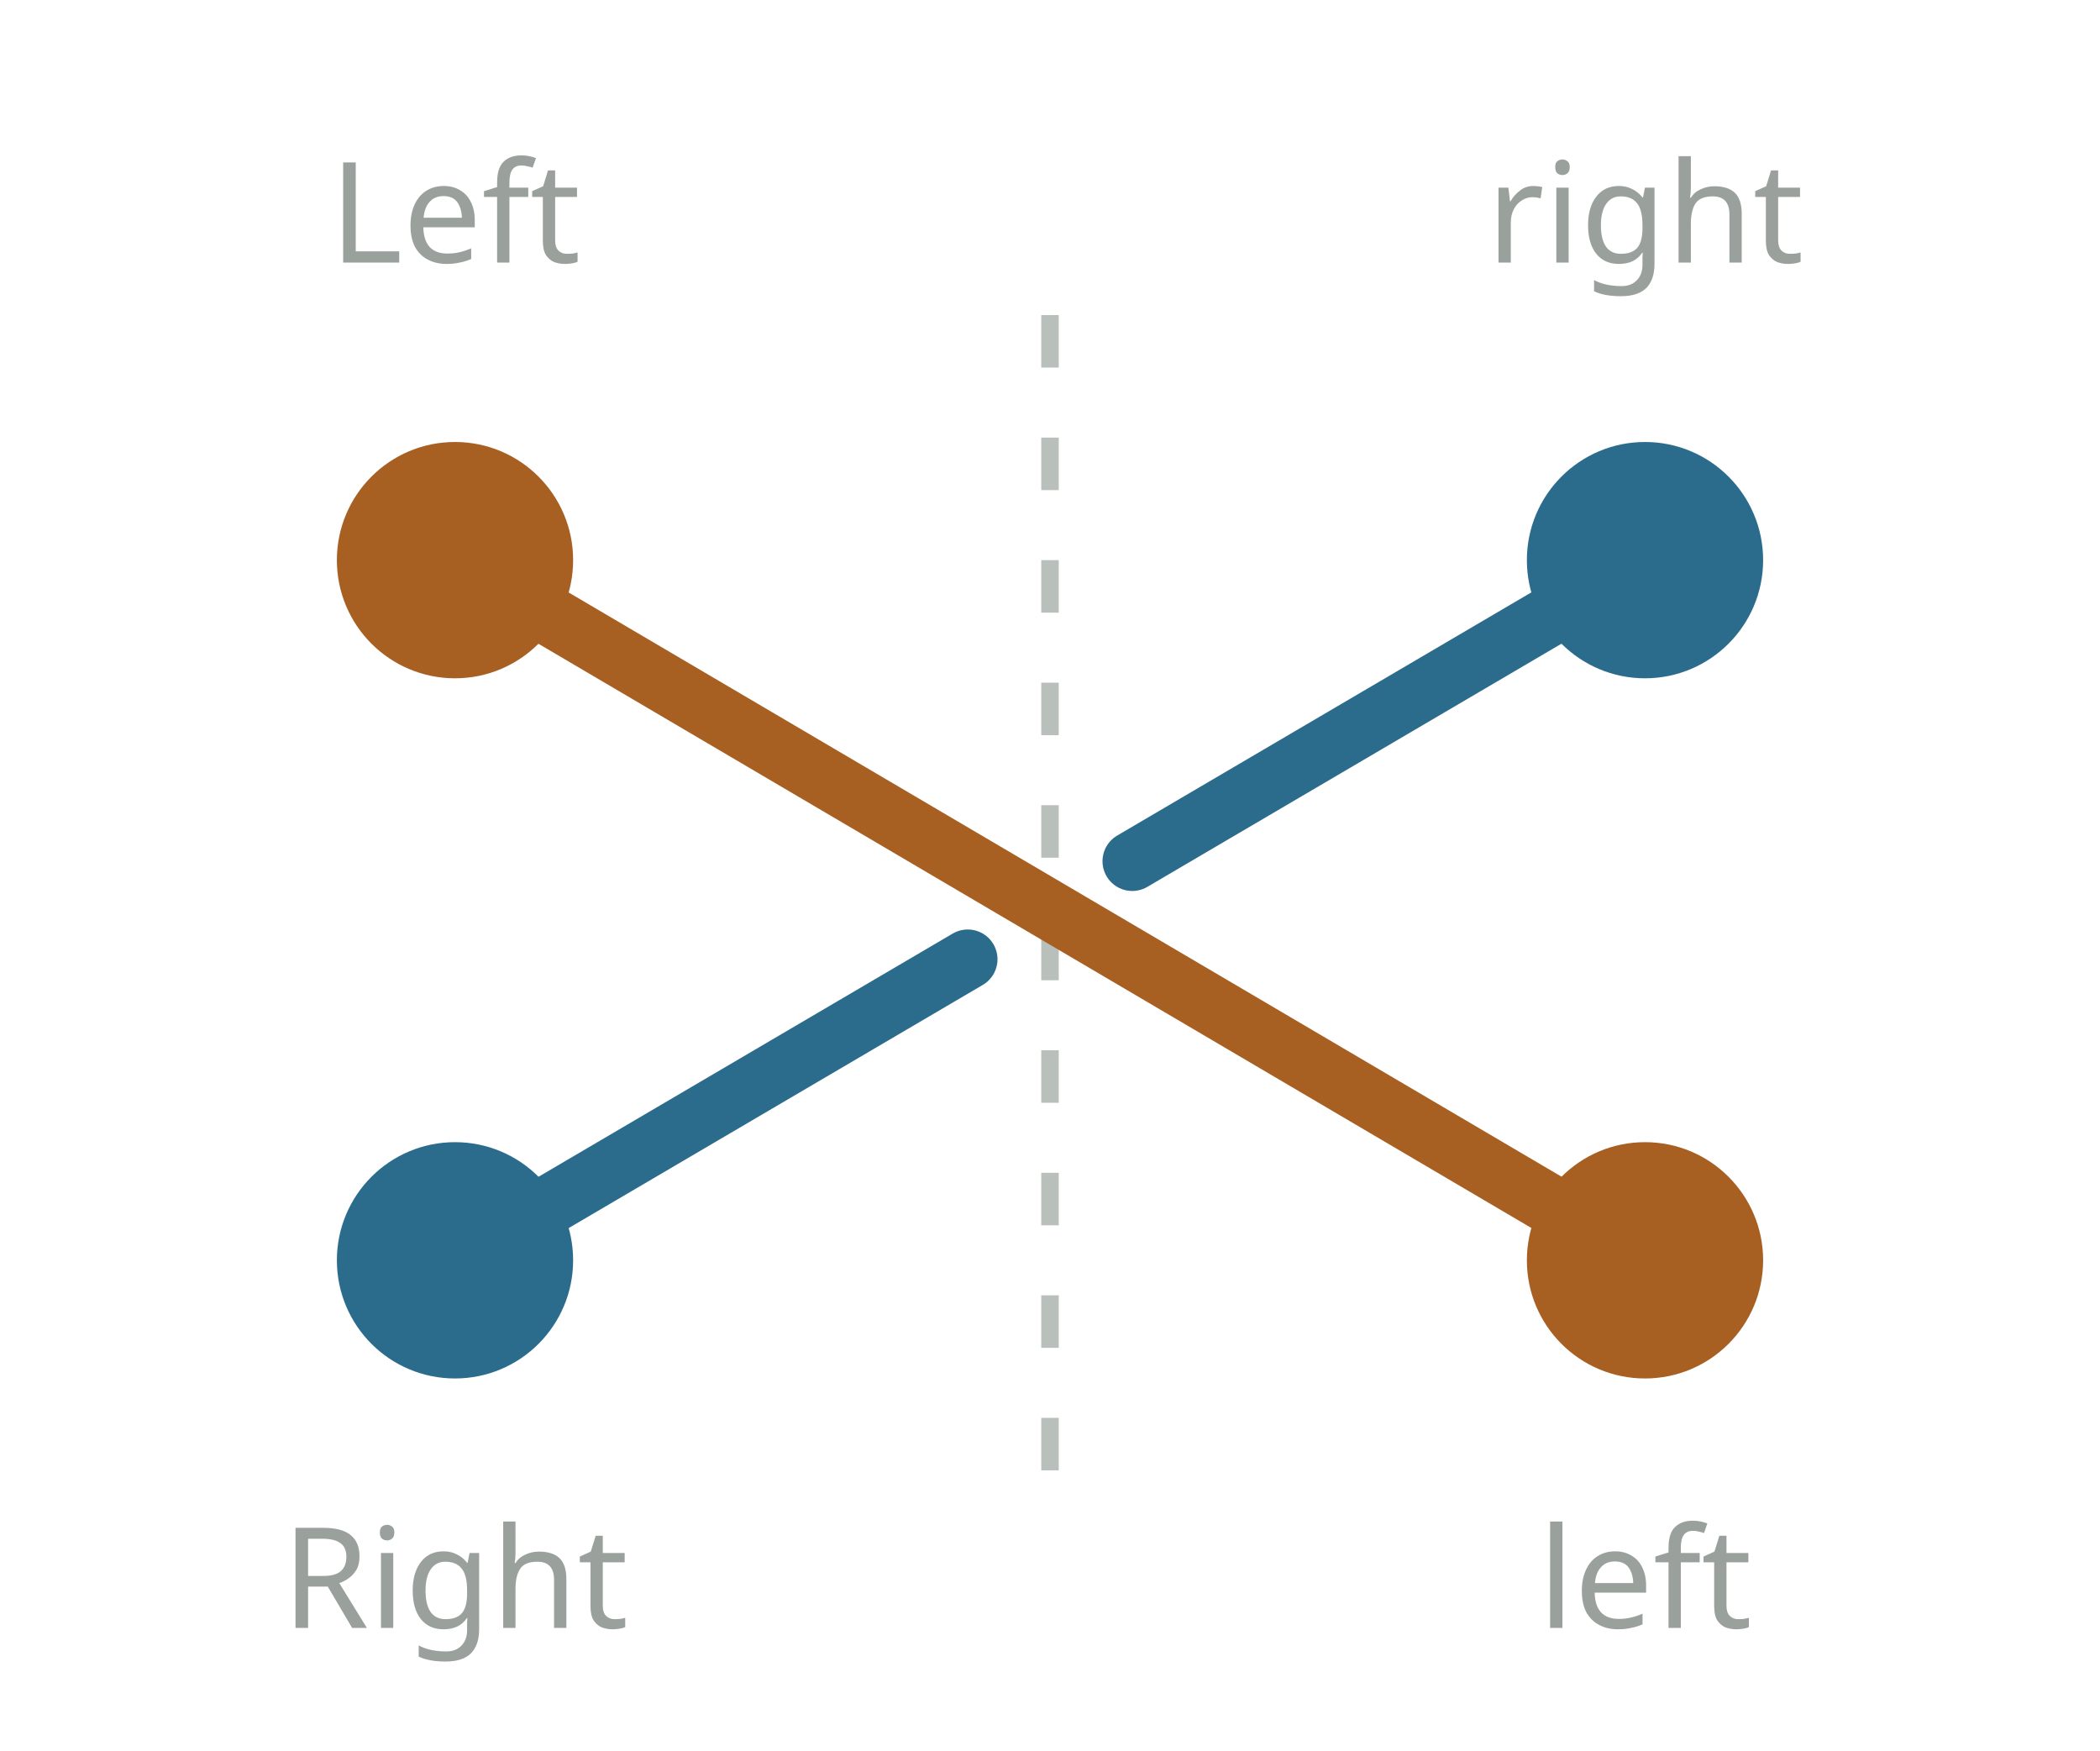
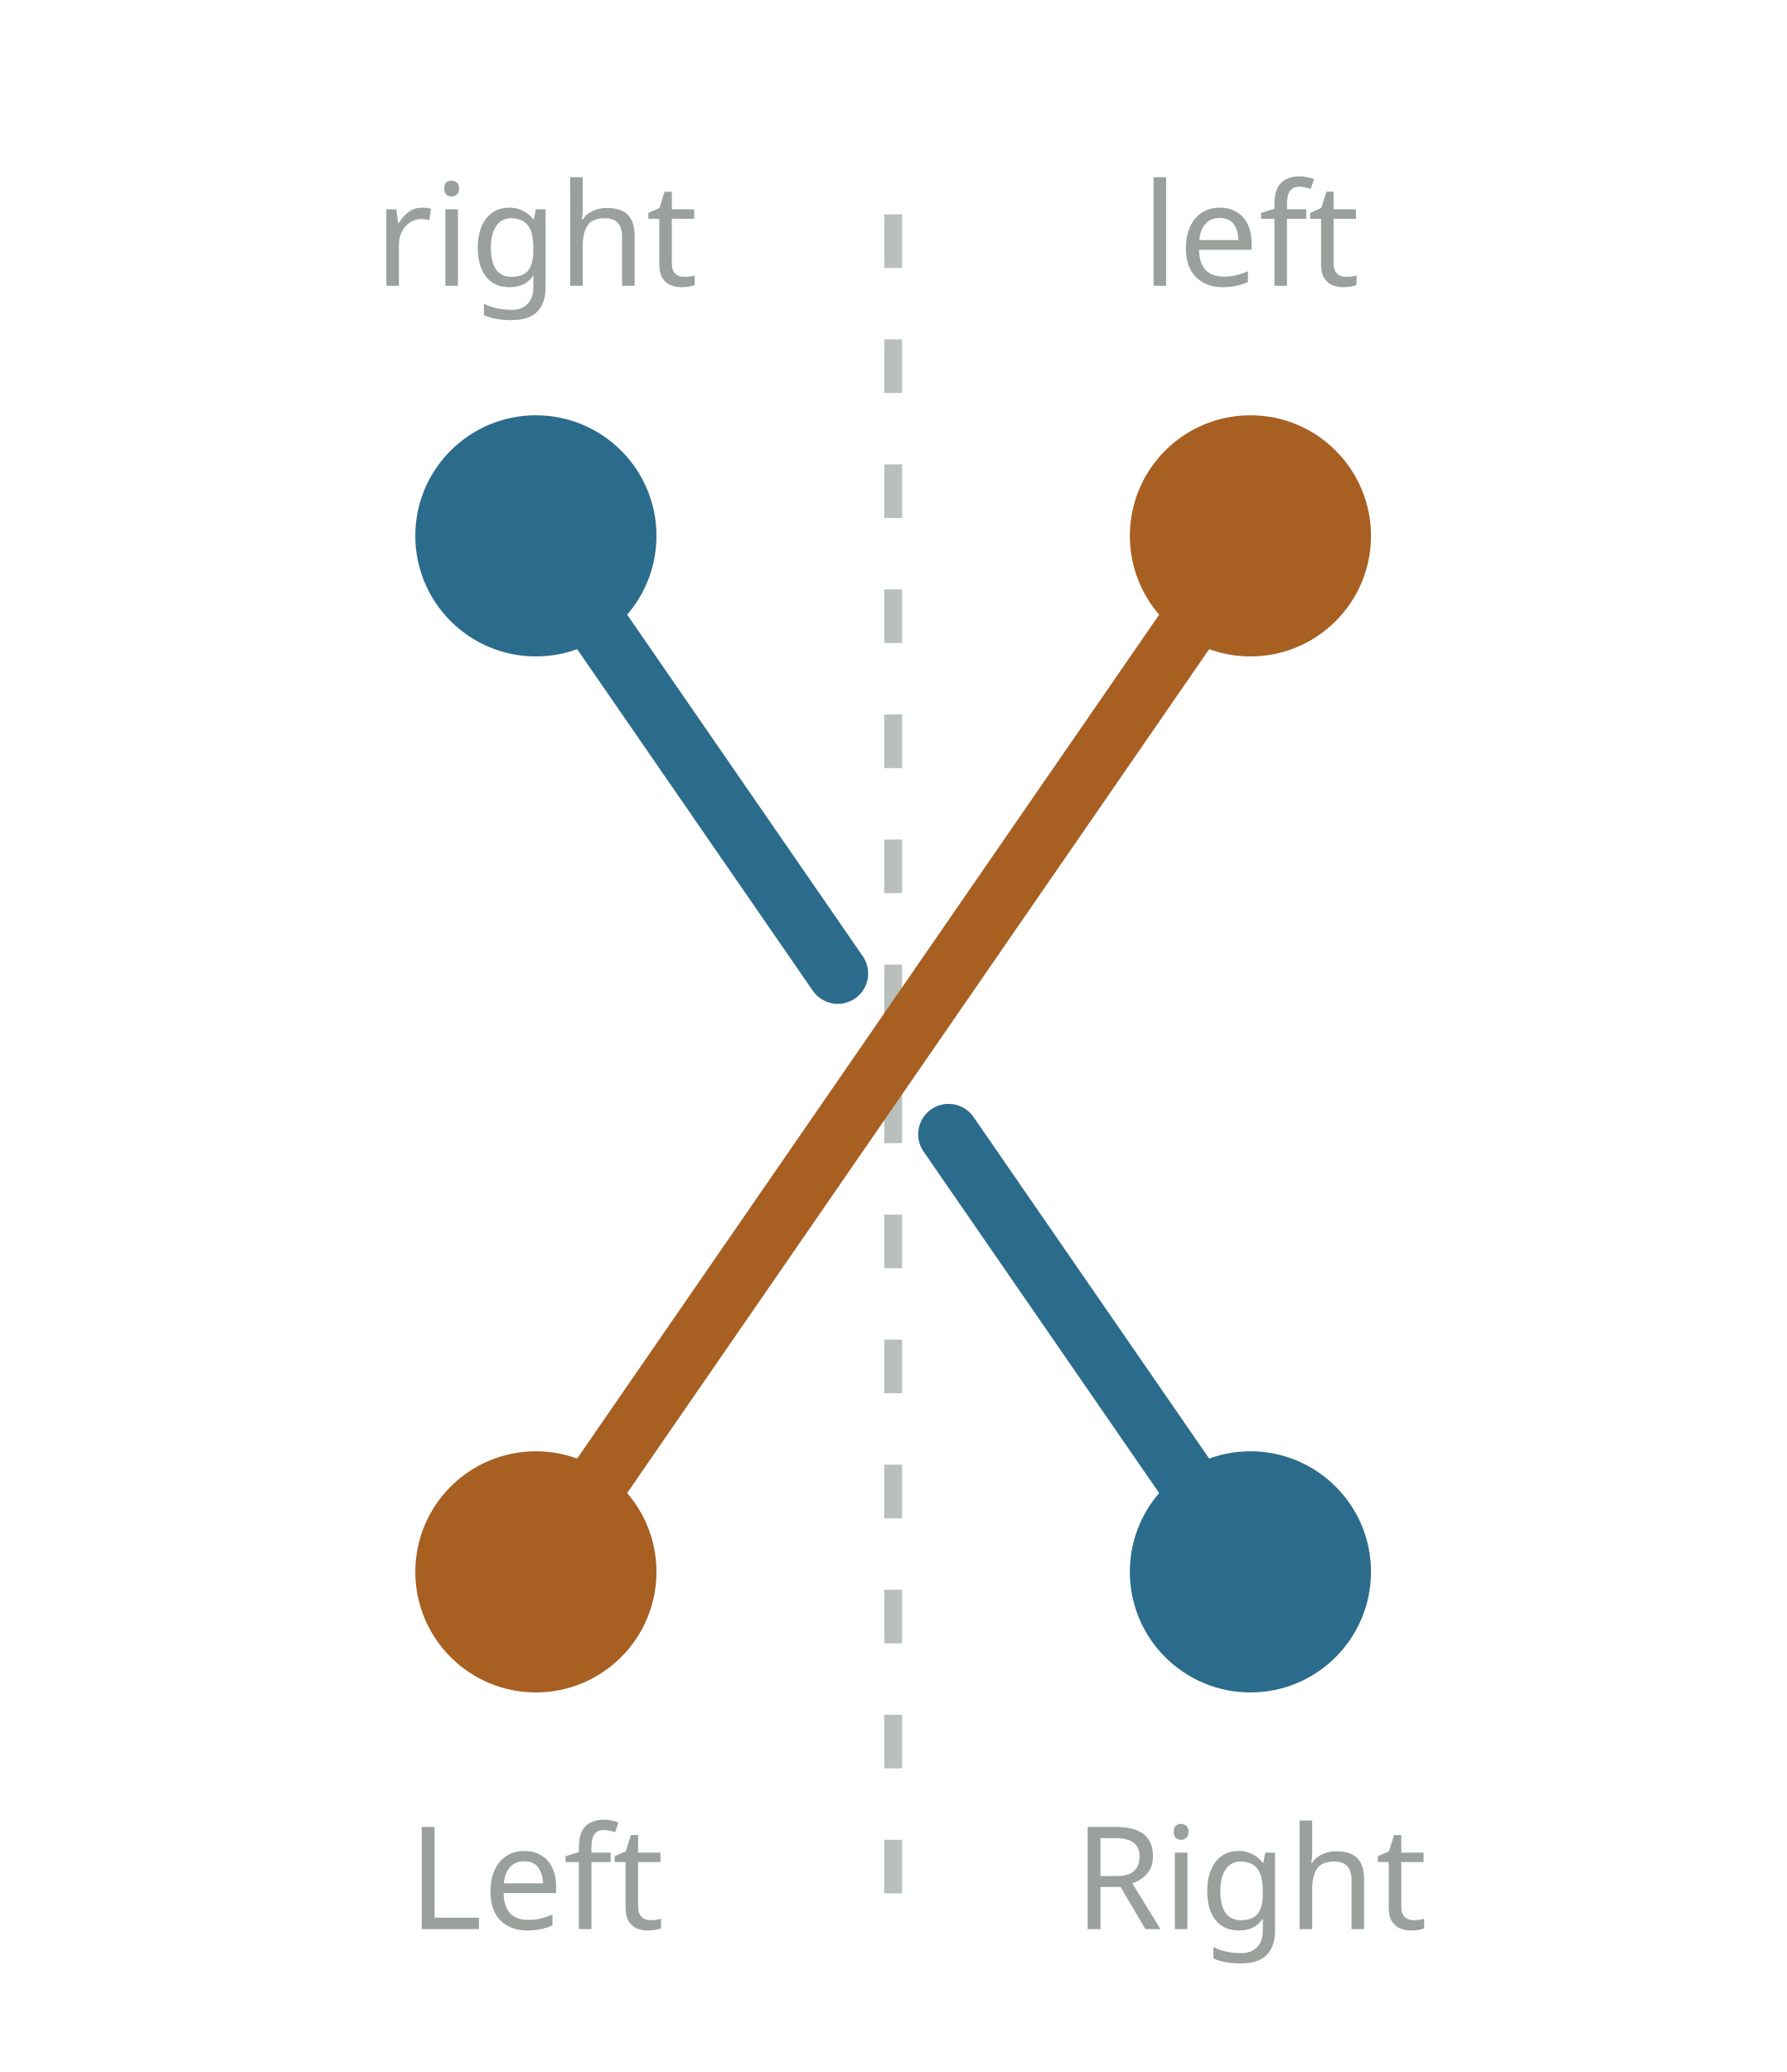
- <svg xmlns="http://www.w3.org/2000/svg" viewBox="0 0 120 100" class="frame" role="img">
-   <line x1="60.0" y1="18.0" x2="60.0" y2="86.0" style="stroke: var(--rule-strong, #b9bfba); stroke-width: 1; stroke-dasharray: 3 4" />
-   <line x1="26.0" y1="72.0" x2="55.3" y2="54.8" style="stroke: var(--right, #2b6c8c); stroke-width: 3.4; stroke-linecap: round" />
-   <line x1="64.7" y1="49.2" x2="94.0" y2="32.0" style="stroke: var(--right, #2b6c8c); stroke-width: 3.4; stroke-linecap: round" />
-   <line x1="26.0" y1="32.0" x2="94.0" y2="72.0" style="stroke: var(--left, #a85f22); stroke-width: 3.4; stroke-linecap: round" />
-   <circle cx="26" cy="32" r="6" style="fill: var(--left, #a85f22); stroke: var(--left, #a85f22); stroke-width: 1.5" />
-   <circle cx="26" cy="72" r="6" style="fill: var(--right, #2b6c8c); stroke: var(--right, #2b6c8c); stroke-width: 1.5" />
-   <circle cx="94" cy="72" r="6" style="fill: var(--left, #a85f22); stroke: var(--left, #a85f22); stroke-width: 1.5" />
-   <circle cx="94" cy="32" r="6" style="fill: var(--right, #2b6c8c); stroke: var(--right, #2b6c8c); stroke-width: 1.5" />
-   <text class="caption" x="26" y="15" text-anchor="middle" style="font: 8px ui-sans-serif, system-ui, sans-serif; fill: var(--faint, #9aa19d)">Left</text>
-   <text class="caption" x="26" y="93" text-anchor="middle" style="font: 8px ui-sans-serif, system-ui, sans-serif; fill: var(--faint, #9aa19d)">Right</text>
-   <text class="caption" x="94" y="15" text-anchor="middle" style="font: 8px ui-sans-serif, system-ui, sans-serif; fill: var(--faint, #9aa19d)">right</text>
-   <text class="caption" x="94" y="93" text-anchor="middle" style="font: 8px ui-sans-serif, system-ui, sans-serif; fill: var(--faint, #9aa19d)">left</text>
+ <svg xmlns="http://www.w3.org/2000/svg" viewBox="0 0 100 116" class="frame" role="img">
+   <line x1="50.0" y1="12.0" x2="50.0" y2="106.0" style="stroke: var(--rule-strong, #b9bfba); stroke-width: 1; stroke-dasharray: 3 4" />
+   <line x1="70.0" y1="88.0" x2="53.1" y2="63.5" style="stroke: var(--right, #2b6c8c); stroke-width: 3.4; stroke-linecap: round" />
+   <line x1="46.9" y1="54.5" x2="30.0" y2="30.0" style="stroke: var(--right, #2b6c8c); stroke-width: 3.4; stroke-linecap: round" />
+   <line x1="30.0" y1="88.0" x2="70.0" y2="30.0" style="stroke: var(--left, #a85f22); stroke-width: 3.4; stroke-linecap: round" />
+   <circle cx="30" cy="88" r="6" style="fill: var(--left, #a85f22); stroke: var(--left, #a85f22); stroke-width: 1.5" />
+   <circle cx="70" cy="88" r="6" style="fill: var(--right, #2b6c8c); stroke: var(--right, #2b6c8c); stroke-width: 1.5" />
+   <circle cx="70" cy="30" r="6" style="fill: var(--left, #a85f22); stroke: var(--left, #a85f22); stroke-width: 1.5" />
+   <circle cx="30" cy="30" r="6" style="fill: var(--right, #2b6c8c); stroke: var(--right, #2b6c8c); stroke-width: 1.5" />
+   <text class="caption" x="30" y="16" text-anchor="middle" style="font: 8px ui-sans-serif, system-ui, sans-serif; fill: var(--faint, #9aa19d)">right</text>
+   <text class="caption" x="70" y="16" text-anchor="middle" style="font: 8px ui-sans-serif, system-ui, sans-serif; fill: var(--faint, #9aa19d)">left</text>
+   <text class="caption" x="30" y="108" text-anchor="middle" style="font: 8px ui-sans-serif, system-ui, sans-serif; fill: var(--faint, #9aa19d)">Left</text>
+   <text class="caption" x="70" y="108" text-anchor="middle" style="font: 8px ui-sans-serif, system-ui, sans-serif; fill: var(--faint, #9aa19d)">Right</text>
</svg>
